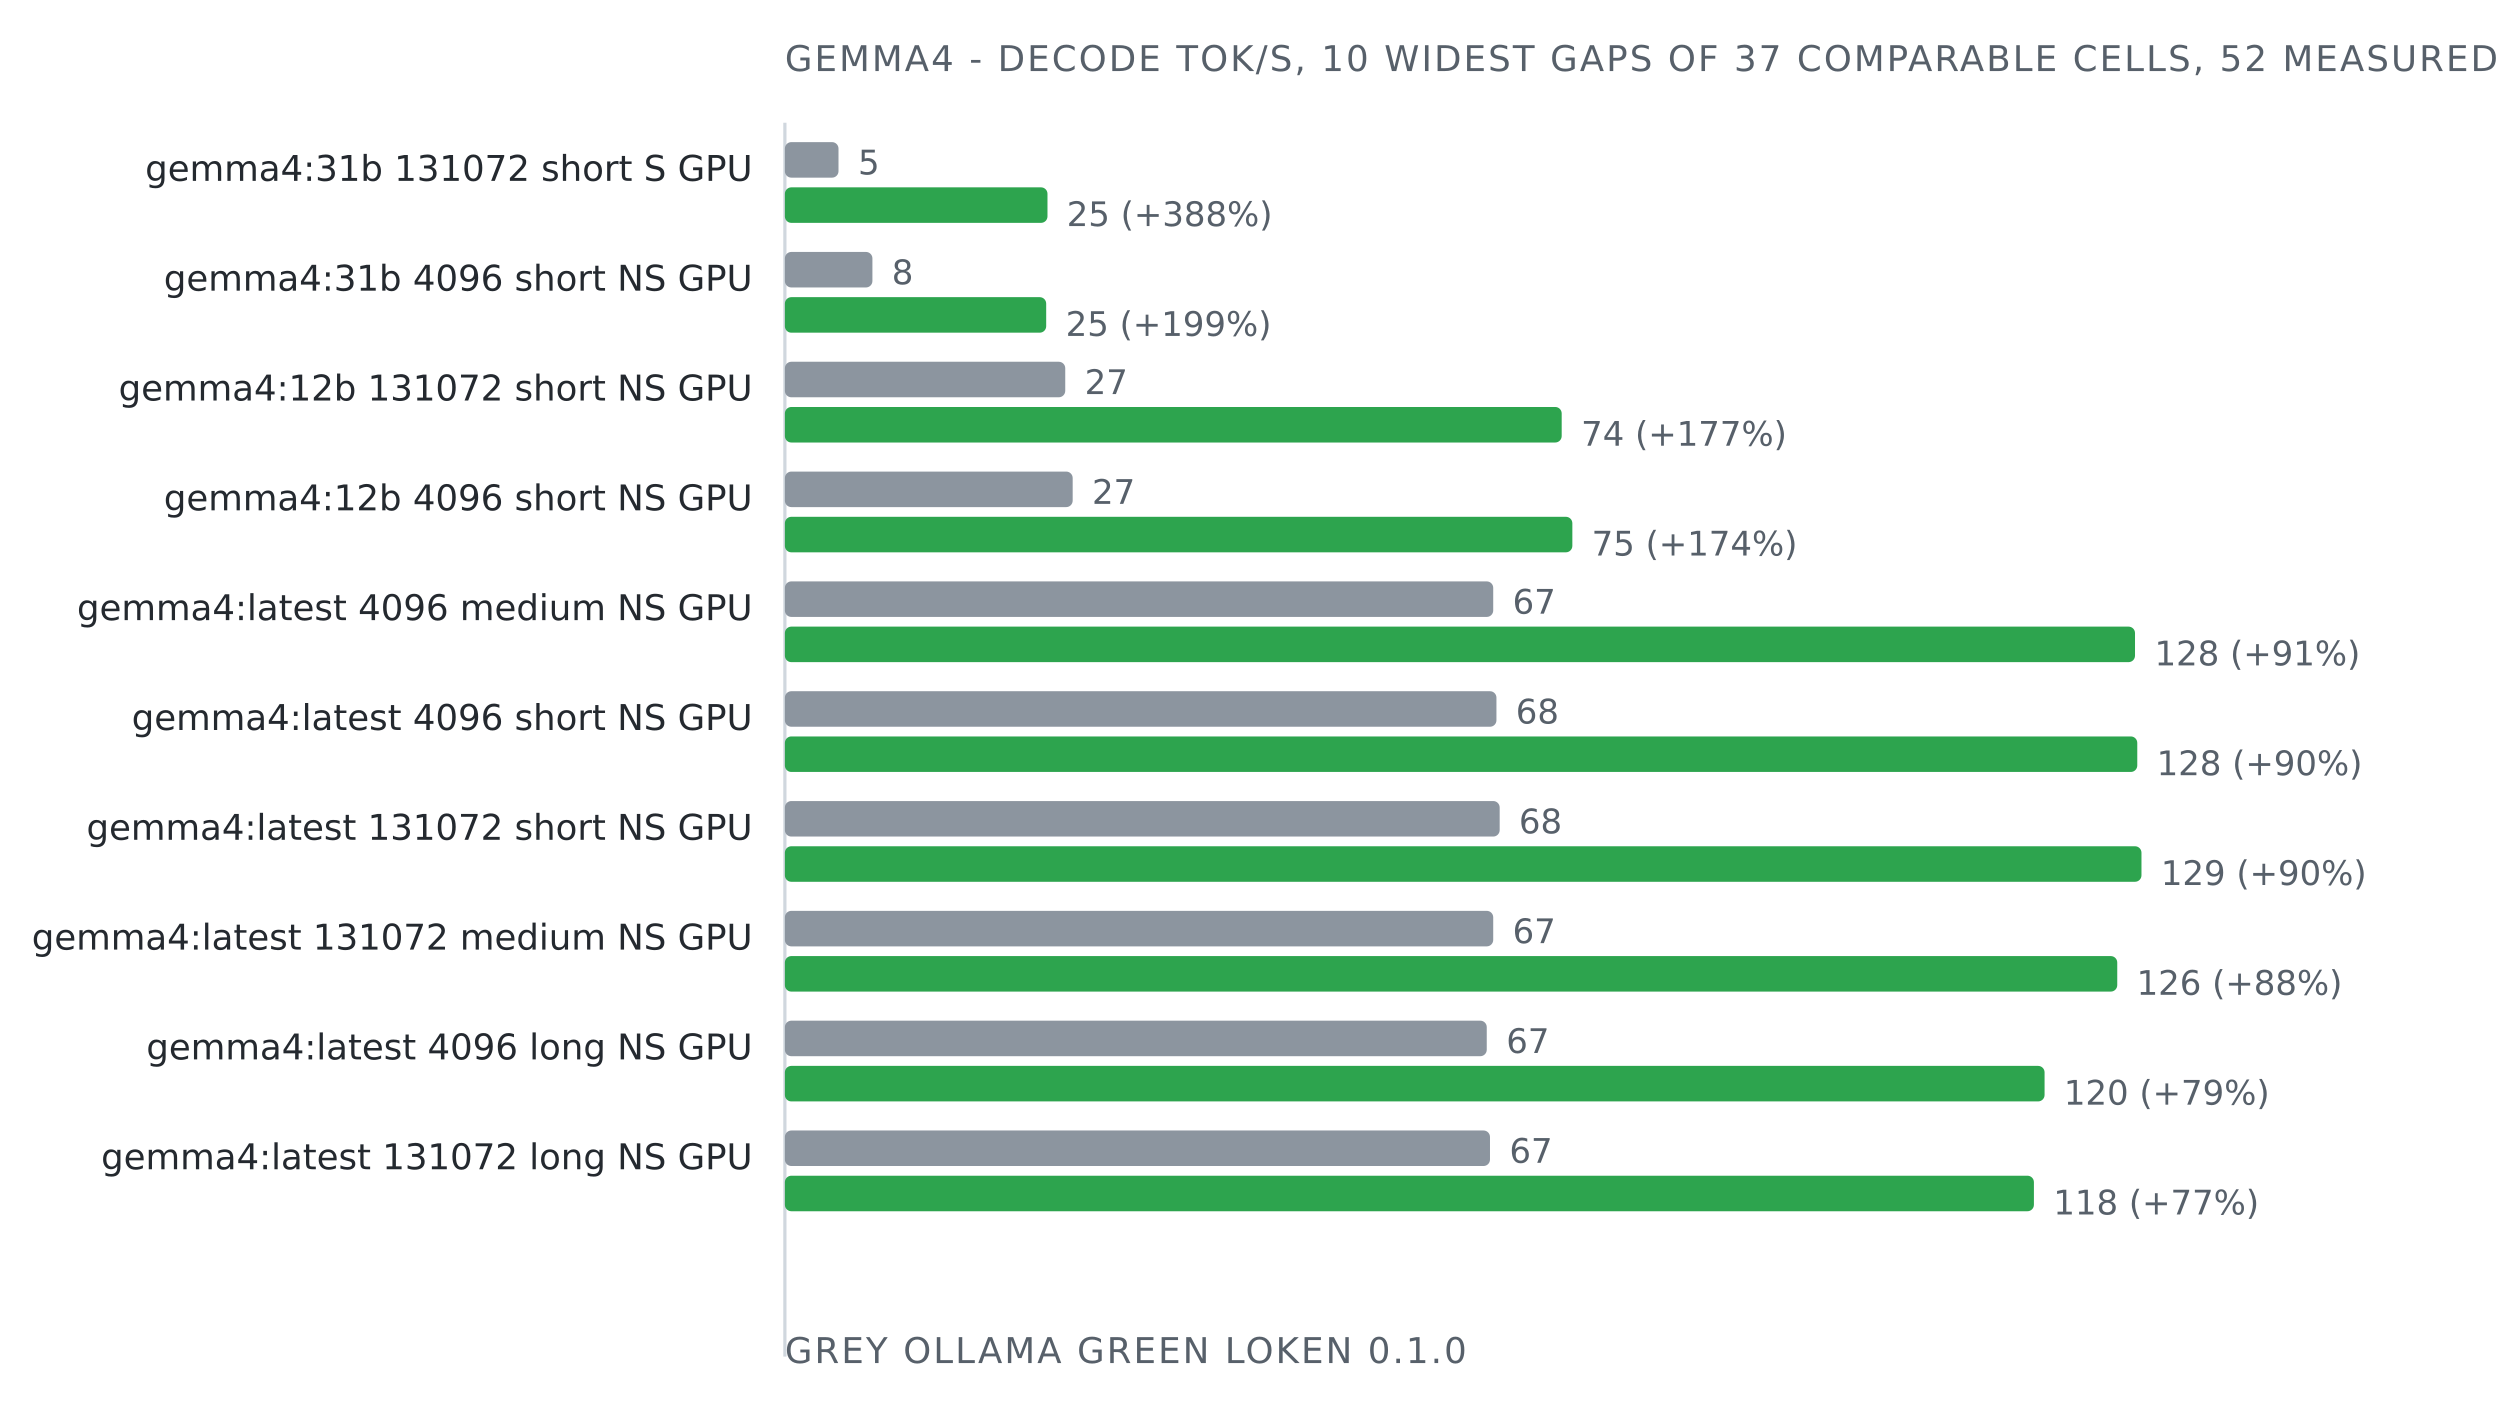
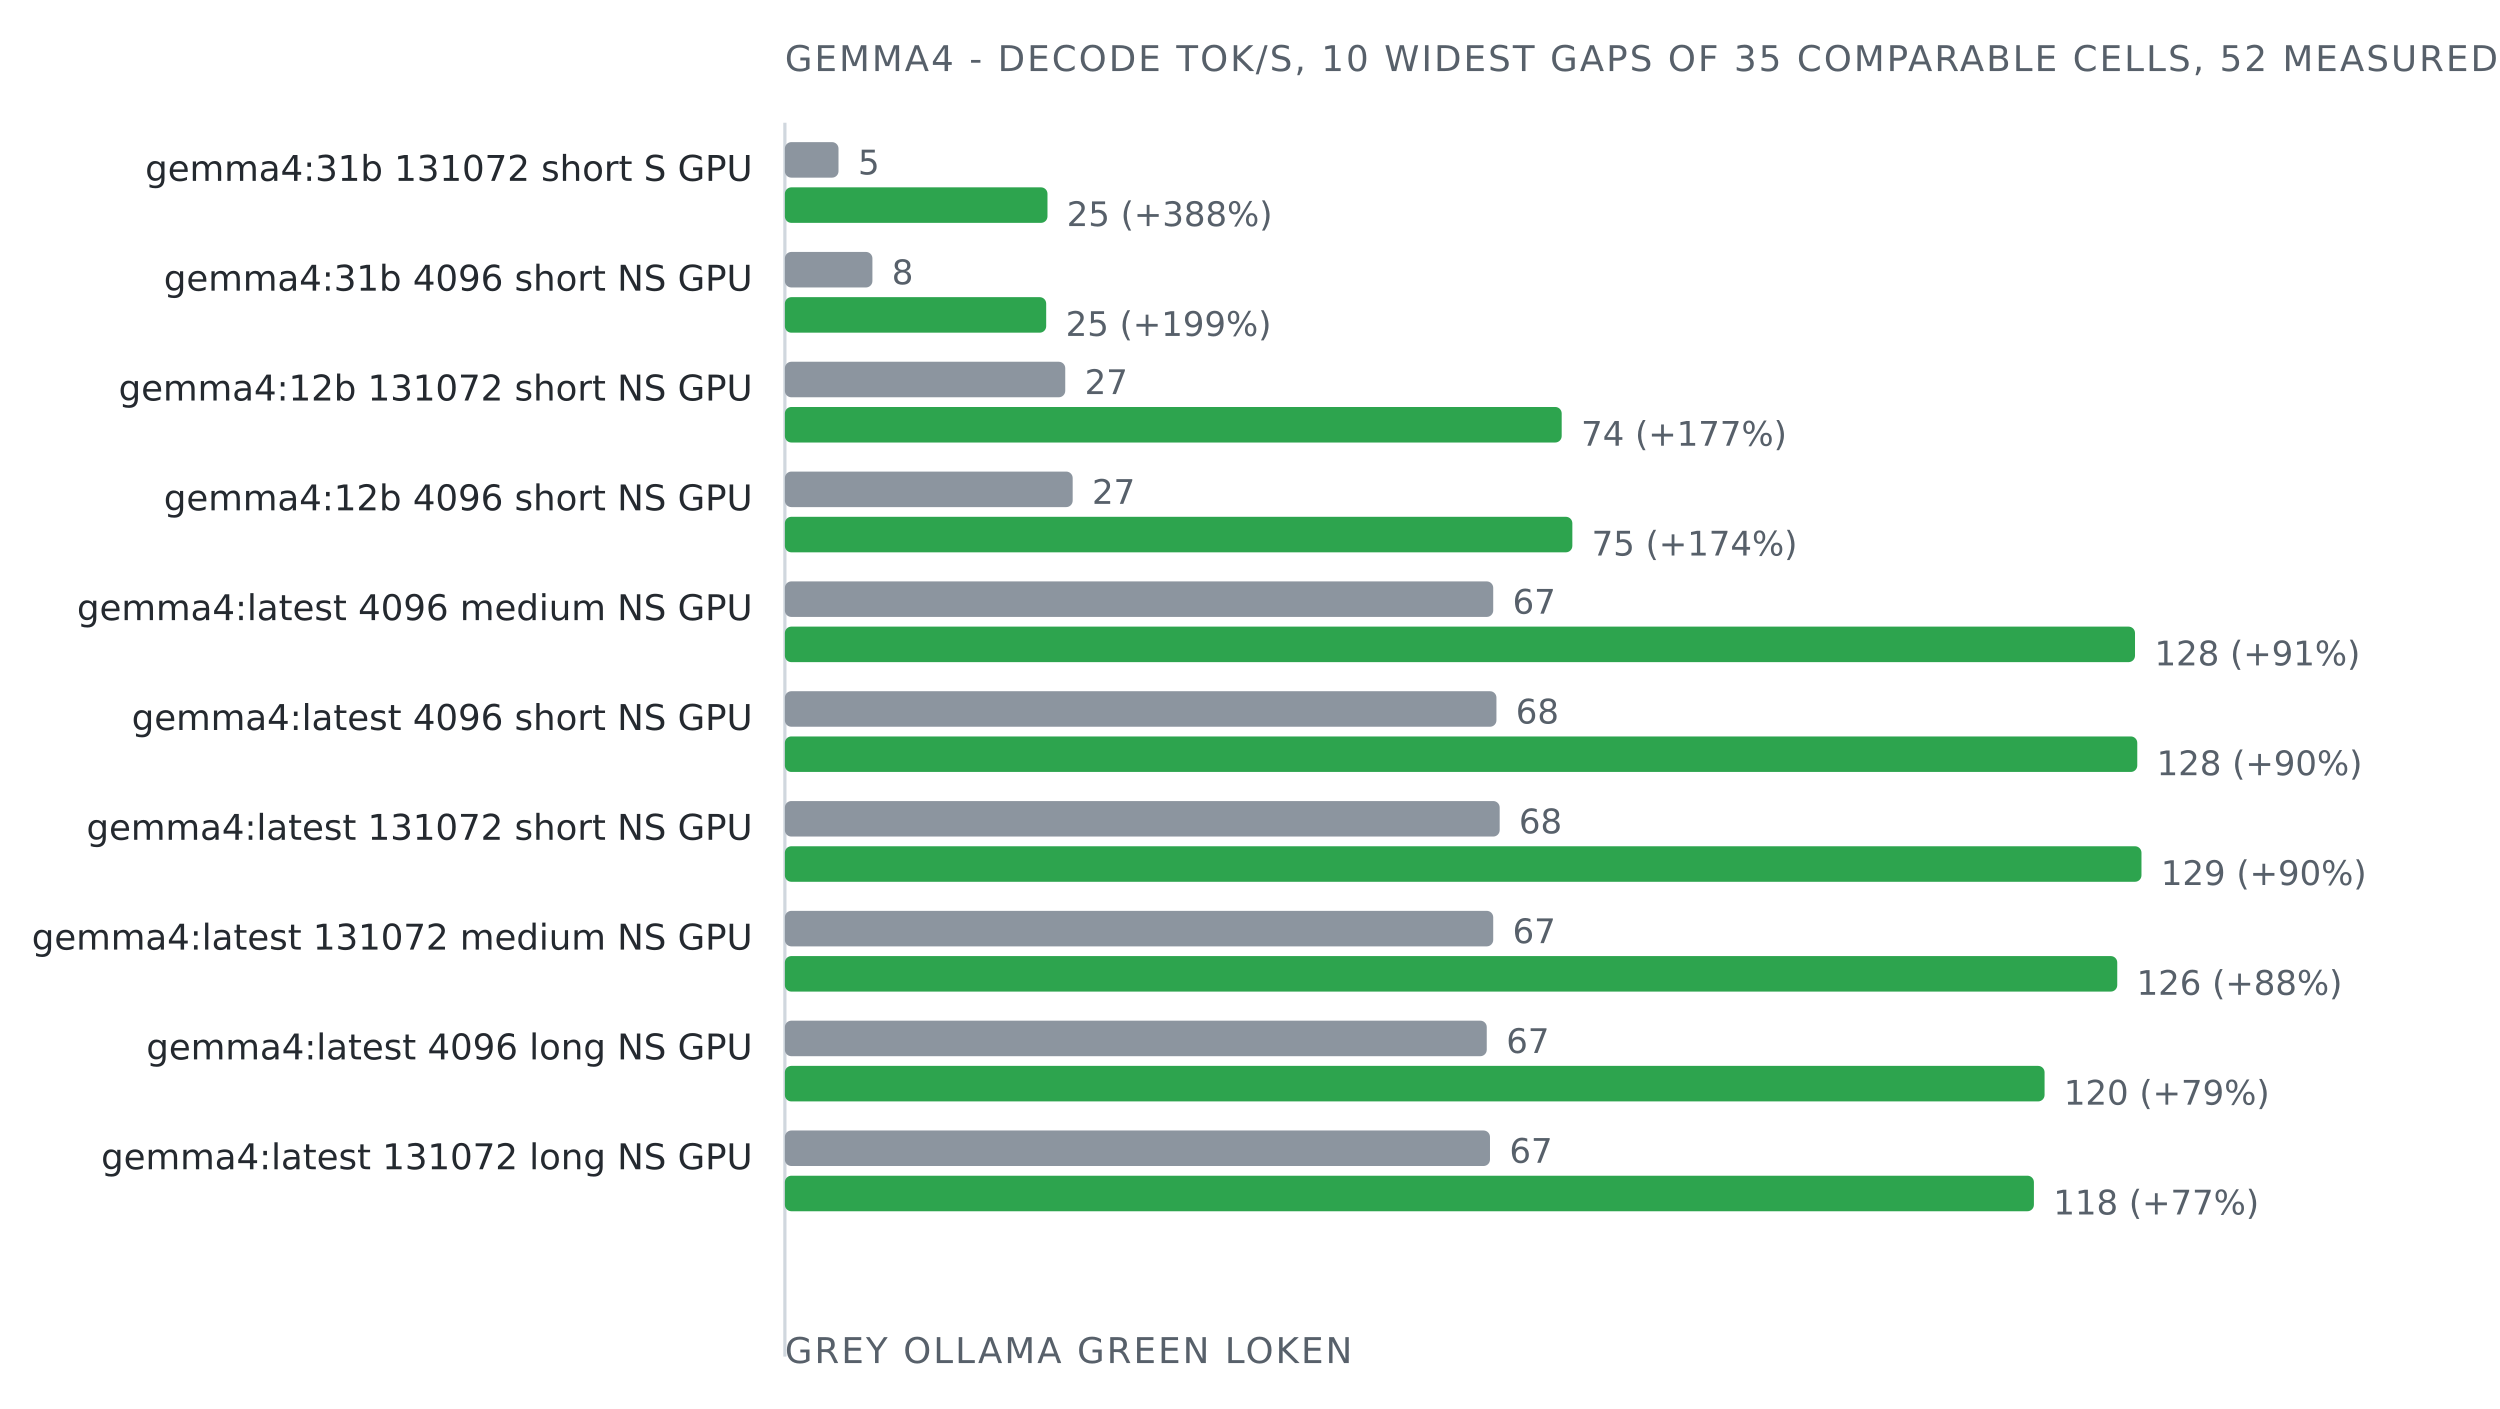
<svg xmlns="http://www.w3.org/2000/svg" width="774" height="436" viewBox="0 0 774 436" font-family="DejaVu Sans, Liberation Sans, Helvetica, Arial, sans-serif">
  <style>.t{fill:#57606a;font-size:10.5px}.m{fill:#24292f;font-size:11px}.h{fill:#57606a;font-size:11px;letter-spacing:.06em}.o{fill:#8c959f}.l{fill:#2da44e}.ax{stroke:#d0d7de;stroke-width:1}@media (prefers-color-scheme:dark){.t,.h{fill:#8b949e}.m{fill:#e6edf3}.o{fill:#6e7681}.l{fill:#3fb950}.ax{stroke:#30363d}}</style>
-   <text class="h" x="243" y="22">GEMMA4 - DECODE TOK/S, 10 WIDEST GAPS OF 37 COMPARABLE CELLS, 52 MEASURED</text>
+   <text class="h" x="243" y="22">GEMMA4 - DECODE TOK/S, 10 WIDEST GAPS OF 35 COMPARABLE CELLS, 52 MEASURED</text>
  <line class="ax" x1="243" y1="38" x2="243" y2="420" />
  <text class="m" x="233" y="56" text-anchor="end">gemma4:31b 131072 short S GPU</text>
  <rect class="o" x="243" y="44" width="16.6" height="11" rx="2" />
  <rect class="l" x="243" y="58" width="81.3" height="11" rx="2" />
  <text class="t" x="265.643" y="54">5</text>
  <text class="t" x="330.259" y="70">25  (+388%)</text>
  <text class="m" x="233" y="90" text-anchor="end">gemma4:31b 4096 short NS GPU</text>
  <rect class="o" x="243" y="78" width="27.1" height="11" rx="2" />
  <rect class="l" x="243" y="92" width="80.9" height="11" rx="2" />
  <text class="t" x="276.086" y="88">8</text>
  <text class="t" x="329.932" y="104">25  (+199%)</text>
  <text class="m" x="233" y="124" text-anchor="end">gemma4:12b 131072 short NS GPU</text>
  <rect class="o" x="243" y="112" width="86.8" height="11" rx="2" />
  <rect class="l" x="243" y="126" width="240.5" height="11" rx="2" />
  <text class="t" x="335.807" y="122">27</text>
  <text class="t" x="489.513" y="138">74  (+177%)</text>
  <text class="m" x="233" y="158" text-anchor="end">gemma4:12b 4096 short NS GPU</text>
  <rect class="o" x="243" y="146" width="89.1" height="11" rx="2" />
  <rect class="l" x="243" y="160" width="243.8" height="11" rx="2" />
  <text class="t" x="338.091" y="156">27</text>
  <text class="t" x="492.776" y="172">75  (+174%)</text>
  <text class="m" x="233" y="192" text-anchor="end">gemma4:latest 4096 medium NS GPU</text>
  <rect class="o" x="243" y="180" width="219.3" height="11" rx="2" />
  <rect class="l" x="243" y="194" width="418.0" height="11" rx="2" />
  <text class="t" x="468.301" y="190">67</text>
  <text class="t" x="667.042" y="206">128  (+91%)</text>
  <text class="m" x="233" y="226" text-anchor="end">gemma4:latest 4096 short NS GPU</text>
  <rect class="o" x="243" y="214" width="220.3" height="11" rx="2" />
  <rect class="l" x="243" y="228" width="418.7" height="11" rx="2" />
  <text class="t" x="469.28" y="224">68</text>
  <text class="t" x="667.695" y="240">128  (+90%)</text>
  <text class="m" x="233" y="260" text-anchor="end">gemma4:latest 131072 short NS GPU</text>
  <rect class="o" x="243" y="248" width="221.3" height="11" rx="2" />
  <rect class="l" x="243" y="262" width="420.0" height="11" rx="2" />
  <text class="t" x="470.259" y="258">68</text>
  <text class="t" x="669.0" y="274">129  (+90%)</text>
  <text class="m" x="233" y="294" text-anchor="end">gemma4:latest 131072 medium NS GPU</text>
  <rect class="o" x="243" y="282" width="219.3" height="11" rx="2" />
  <rect class="l" x="243" y="296" width="412.5" height="11" rx="2" />
  <text class="t" x="468.301" y="292">67</text>
  <text class="t" x="661.494" y="308">126  (+88%)</text>
  <text class="m" x="233" y="328" text-anchor="end">gemma4:latest 4096 long NS GPU</text>
  <rect class="o" x="243" y="316" width="217.3" height="11" rx="2" />
  <rect class="l" x="243" y="330" width="390.0" height="11" rx="2" />
  <text class="t" x="466.343" y="326">67</text>
  <text class="t" x="638.977" y="342">120  (+79%)</text>
  <text class="m" x="233" y="362" text-anchor="end">gemma4:latest 131072 long NS GPU</text>
  <rect class="o" x="243" y="350" width="218.3" height="11" rx="2" />
  <rect class="l" x="243" y="364" width="386.7" height="11" rx="2" />
  <text class="t" x="467.322" y="360">67</text>
  <text class="t" x="635.713" y="376">118  (+77%)</text>
-   <text class="h" x="243" y="422">GREY OLLAMA   GREEN LOKEN 0.1.0</text>
+   <text class="h" x="243" y="422">GREY OLLAMA   GREEN LOKEN</text>
</svg>
